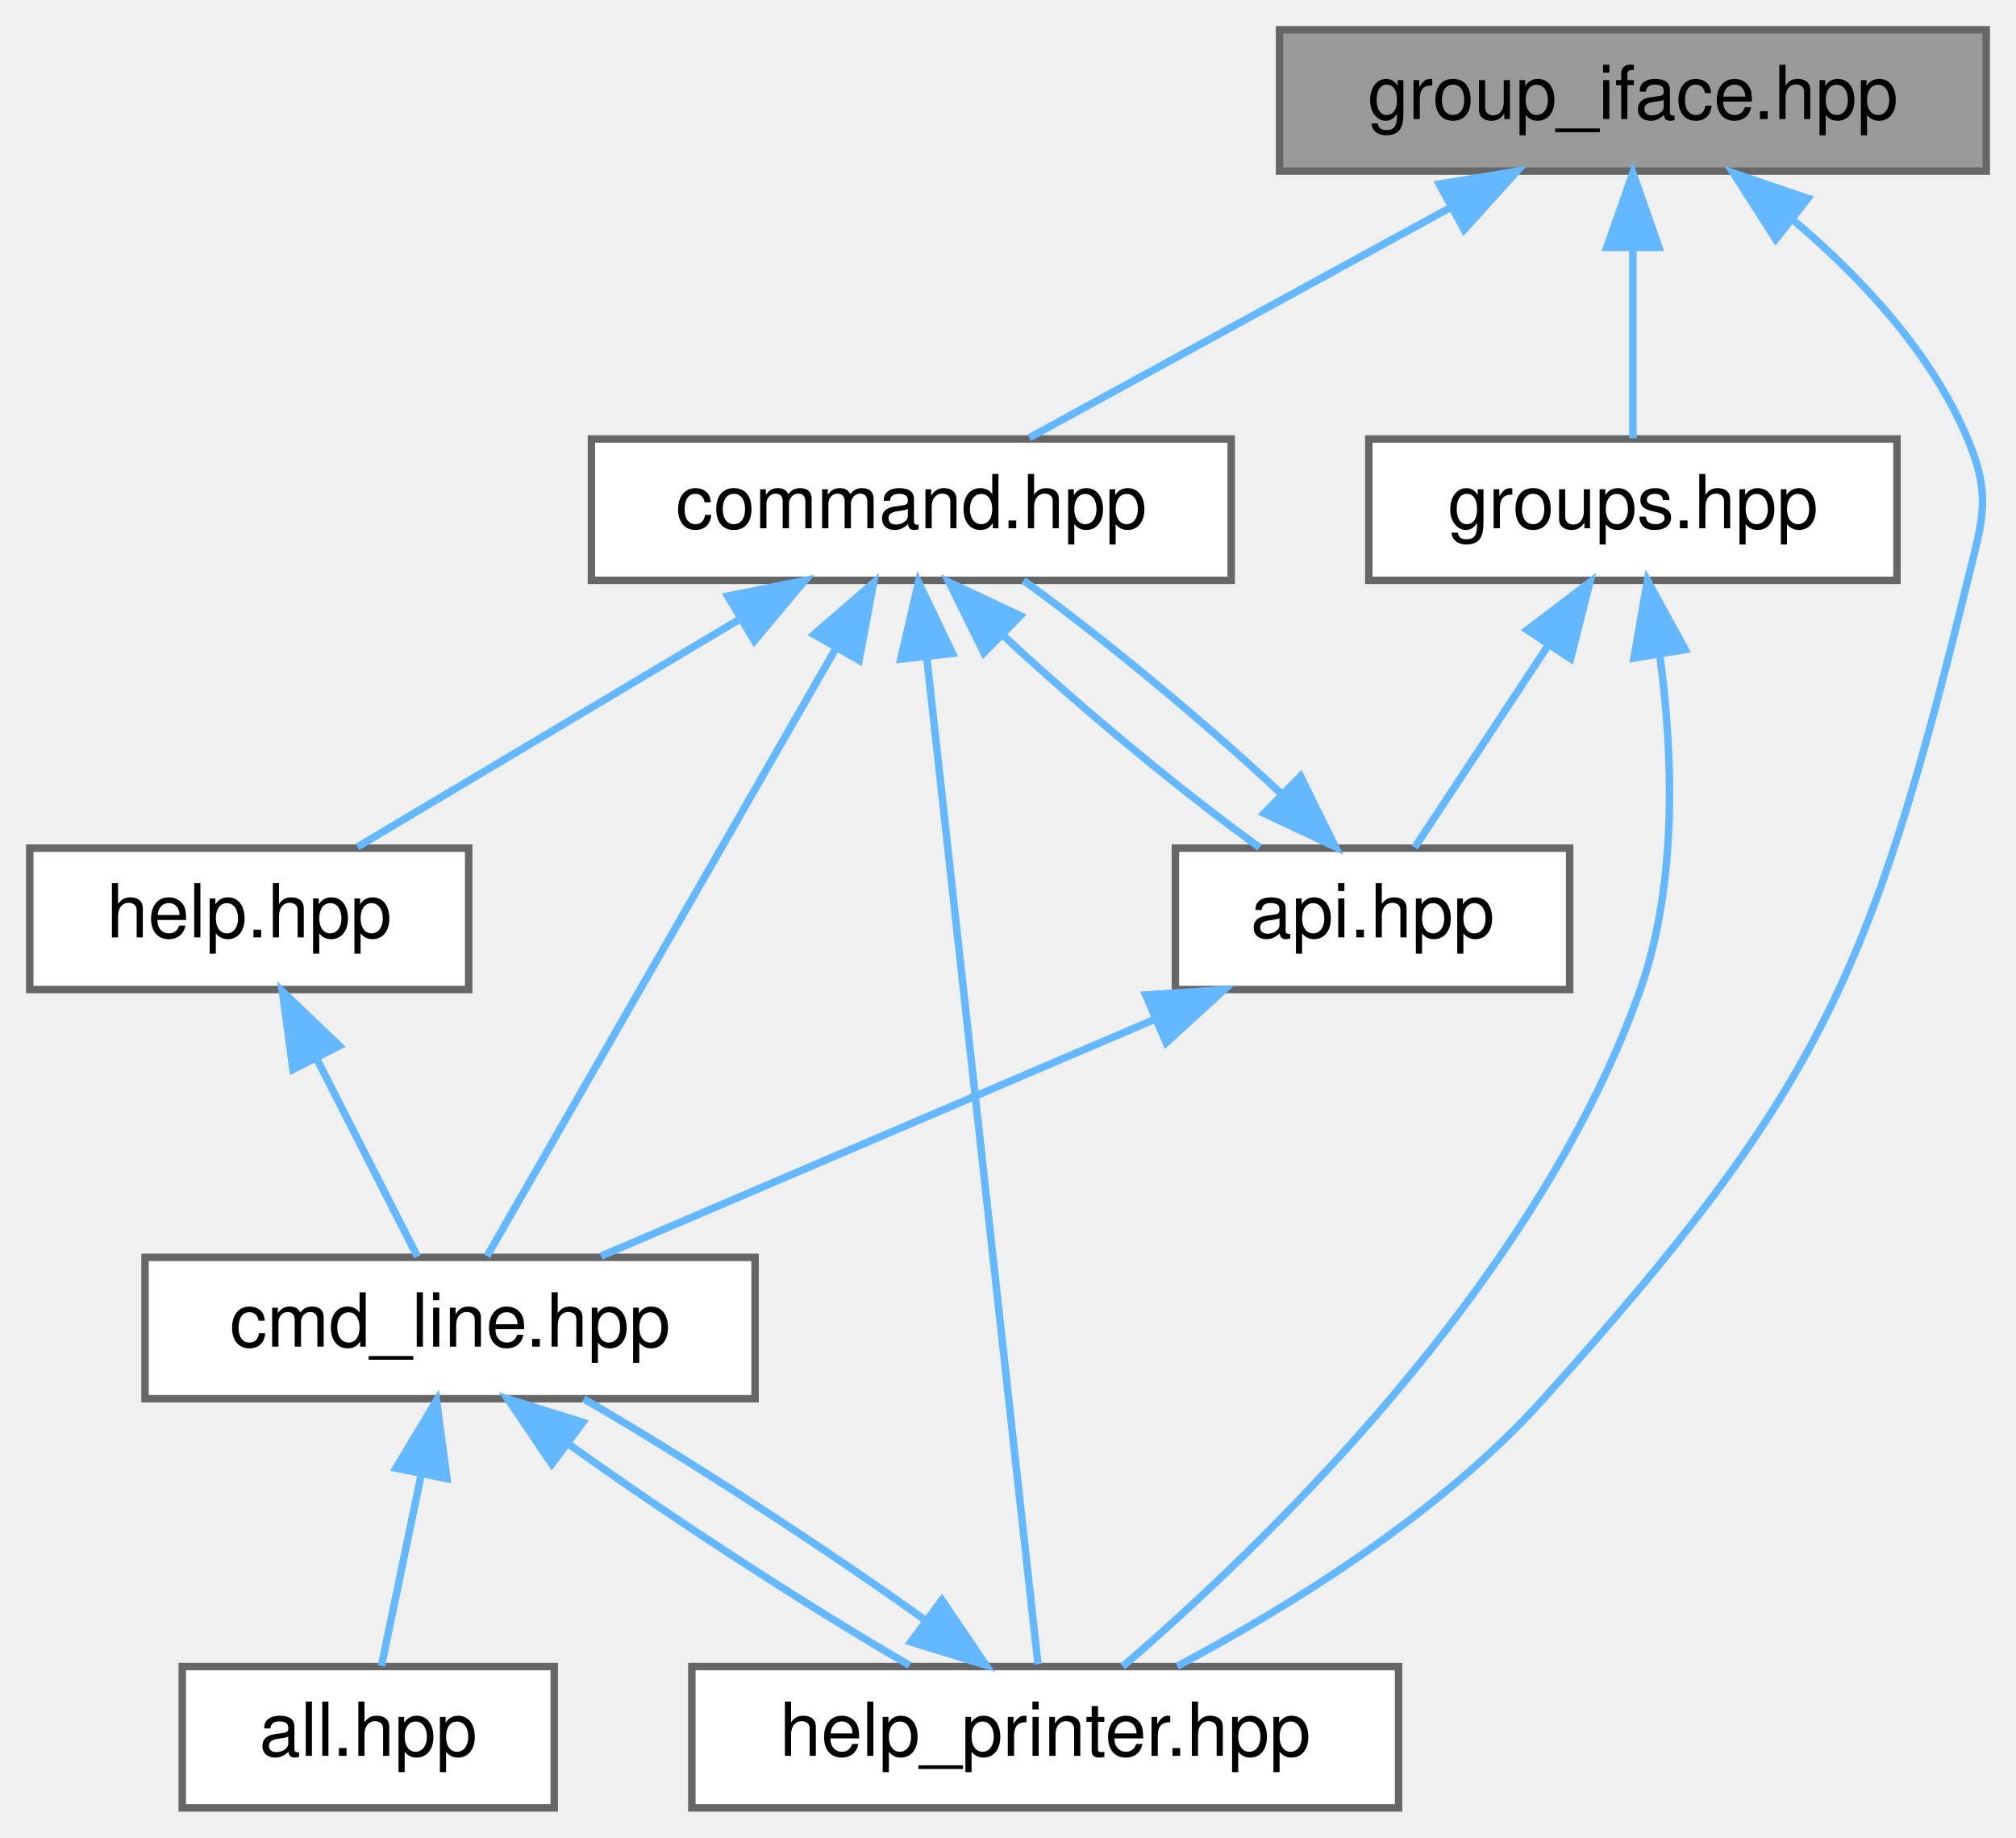
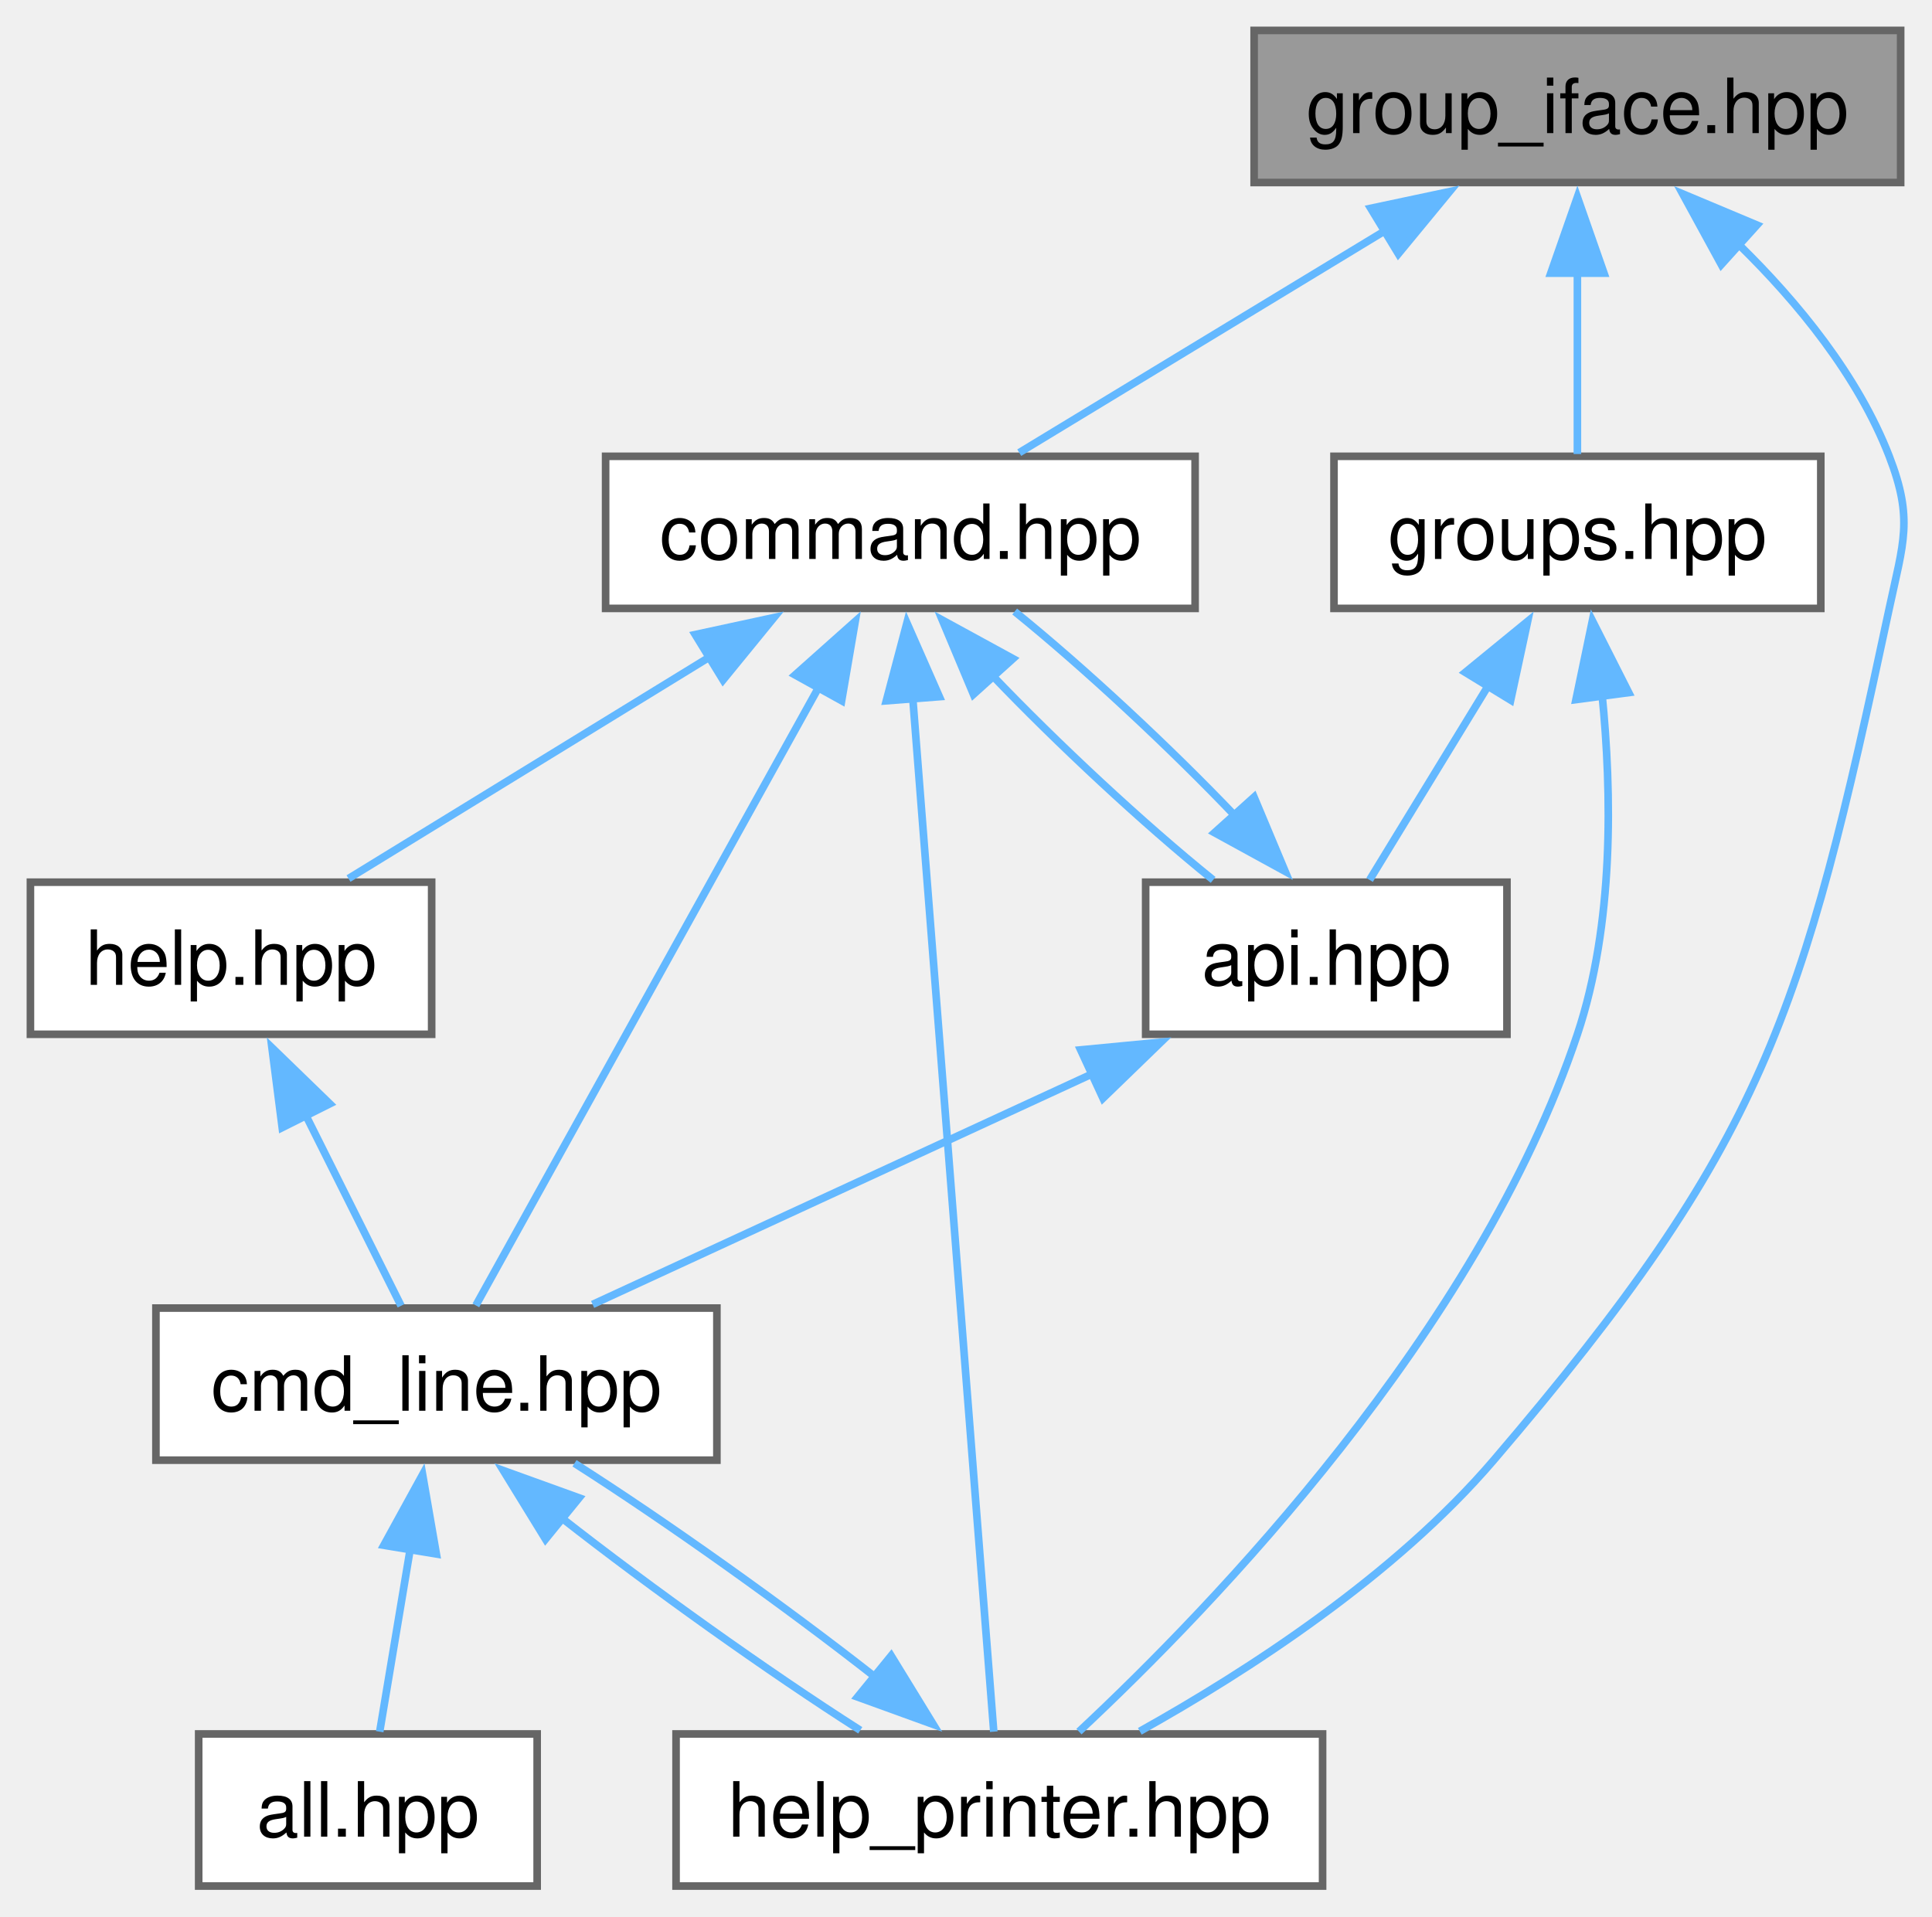
- <svg xmlns="http://www.w3.org/2000/svg" xmlns:xlink="http://www.w3.org/1999/xlink" width="271pt" height="247pt" viewBox="0.00 0.00 271.00 247.00">
-   <g id="graph0" class="graph" transform="scale(1 1) rotate(0) translate(4 243)">
+ <svg xmlns="http://www.w3.org/2000/svg" xmlns:xlink="http://www.w3.org/1999/xlink" width="254pt" height="252pt" viewBox="0.00 0.00 254.00 252.00">
+   <g id="graph0" class="graph" transform="scale(1 1) rotate(0) translate(4 248)">
    <g id="Node000001" class="node">
      <g id="a_Node000001">
        <a xlink:title=" ">
-           <polygon fill="#999999" stroke="#666666" points="263,-239 168,-239 168,-220 263,-220 263,-239" />
-           <text text-anchor="middle" x="215.5" y="-227" font-family="Helvetica,sans-Serif" font-size="10.00">group_iface.hpp</text>
+           <polygon fill="#999999" stroke="#666666" points="245.88,-244 160.88,-244 160.88,-224 245.88,-224 245.88,-244" />
+           <text xml:space="preserve" text-anchor="middle" x="203.38" y="-230.5" font-family="Helvetica,sans-Serif" font-size="10.00">group_iface.hpp</text>
        </a>
      </g>
    </g>
    <g id="Node000002" class="node">
      <g id="a_Node000002">
        <a xlink:href="command_8hpp.html" target="_top" xlink:title=" ">
-           <polygon fill="white" stroke="#666666" points="161.5,-184 75.5,-184 75.5,-165 161.5,-165 161.5,-184" />
-           <text text-anchor="middle" x="118.5" y="-172" font-family="Helvetica,sans-Serif" font-size="10.00">command.hpp</text>
+           <polygon fill="white" stroke="#666666" points="153.12,-188 75.62,-188 75.62,-168 153.12,-168 153.12,-188" />
+           <text xml:space="preserve" text-anchor="middle" x="114.38" y="-174.5" font-family="Helvetica,sans-Serif" font-size="10.00">command.hpp</text>
        </a>
      </g>
    </g>
    <g id="edge1_Node000001_Node000002" class="edge">
      <g id="a_edge1_Node000001_Node000002">
        <a xlink:title=" ">
-           <path fill="none" stroke="#63b8ff" d="M190.73,-214.97C173,-205.28 149.65,-192.52 134.37,-184.17" />
-           <polygon fill="#63b8ff" stroke="#63b8ff" points="189.46,-218.26 199.92,-219.98 192.82,-212.12 189.46,-218.26" />
+           <path fill="none" stroke="#63b8ff" d="M178.34,-217.81C162.82,-208.39 143.35,-196.58 130,-188.48" />
+           <polygon fill="#63b8ff" stroke="#63b8ff" points="176.21,-220.61 186.58,-222.81 179.84,-214.63 176.21,-220.61" />
        </a>
      </g>
    </g>
    <g id="Node000006" class="node">
      <g id="a_Node000006">
        <a xlink:href="help__printer_8hpp.html" target="_top" xlink:title=" ">
-           <polygon fill="white" stroke="#666666" points="184,-19 89,-19 89,0 184,0 184,-19" />
-           <text text-anchor="middle" x="136.5" y="-7" font-family="Helvetica,sans-Serif" font-size="10.00">help_printer.hpp</text>
+           <polygon fill="white" stroke="#666666" points="169.88,-20 84.88,-20 84.88,0 169.88,0 169.88,-20" />
+           <text xml:space="preserve" text-anchor="middle" x="127.38" y="-6.5" font-family="Helvetica,sans-Serif" font-size="10.00">help_printer.hpp</text>
        </a>
      </g>
    </g>
    <g id="edge15_Node000001_Node000006" class="edge">
      <g id="a_edge15_Node000001_Node000006">
        <a xlink:title=" ">
-           <path fill="none" stroke="#63b8ff" d="M237.02,-213.45C246.08,-205.8 255.64,-195.64 260.5,-184 263.75,-176.21 262.5,-173.2 260.5,-165 247.46,-111.5 240.27,-95.98 203.5,-55 189.51,-39.41 168.91,-26.81 154.25,-19.05" />
-           <polygon fill="#63b8ff" stroke="#63b8ff" points="234.7,-210.83 228.99,-219.75 239.02,-216.33 234.7,-210.83" />
+           <path fill="none" stroke="#63b8ff" d="M224.61,-215.84C232.38,-208.23 240.27,-198.6 244.38,-188 247.58,-179.71 246.23,-176.69 244.38,-168 232.94,-114.32 228.03,-97.72 192.38,-56 179.35,-40.77 160.04,-28.27 145.85,-20.35" />
+           <polygon fill="#63b8ff" stroke="#63b8ff" points="222.3,-213.21 217.22,-222.51 226.99,-218.41 222.3,-213.21" />
        </a>
      </g>
    </g>
    <g id="Node000008" class="node">
      <g id="a_Node000008">
        <a xlink:href="groups_8hpp.html" target="_top" xlink:title=" ">
-           <polygon fill="white" stroke="#666666" points="251,-184 180,-184 180,-165 251,-165 251,-184" />
-           <text text-anchor="middle" x="215.5" y="-172" font-family="Helvetica,sans-Serif" font-size="10.00">groups.hpp</text>
+           <polygon fill="white" stroke="#666666" points="235.38,-188 171.38,-188 171.38,-168 235.38,-168 235.38,-188" />
+           <text xml:space="preserve" text-anchor="middle" x="203.38" y="-174.5" font-family="Helvetica,sans-Serif" font-size="10.00">groups.hpp</text>
        </a>
      </g>
    </g>
    <g id="edge12_Node000001_Node000008" class="edge">
      <g id="a_edge12_Node000001_Node000008">
        <a xlink:title=" ">
-           <path fill="none" stroke="#63b8ff" d="M215.5,-209.66C215.5,-200.93 215.5,-190.99 215.5,-184.09" />
-           <polygon fill="#63b8ff" stroke="#63b8ff" points="212,-209.75 215.5,-219.75 219,-209.75 212,-209.75" />
+           <path fill="none" stroke="#63b8ff" d="M203.38,-212.13C203.38,-203.9 203.38,-194.85 203.38,-188.3" />
+           <polygon fill="#63b8ff" stroke="#63b8ff" points="199.88,-212.08 203.38,-222.08 206.88,-212.08 199.88,-212.08" />
        </a>
      </g>
    </g>
    <g id="Node000003" class="node">
      <g id="a_Node000003">
        <a xlink:href="api_8hpp.html" target="_top" xlink:title=" ">
-           <polygon fill="white" stroke="#666666" points="207,-129 154,-129 154,-110 207,-110 207,-129" />
-           <text text-anchor="middle" x="180.5" y="-117" font-family="Helvetica,sans-Serif" font-size="10.00">api.hpp</text>
+           <polygon fill="white" stroke="#666666" points="194.12,-132 146.62,-132 146.62,-112 194.12,-112 194.12,-132" />
+           <text xml:space="preserve" text-anchor="middle" x="170.38" y="-118.5" font-family="Helvetica,sans-Serif" font-size="10.00">api.hpp</text>
        </a>
      </g>
    </g>
    <g id="edge2_Node000002_Node000003" class="edge">
      <g id="a_edge2_Node000002_Node000003">
        <a xlink:title=" ">
-           <path fill="none" stroke="#63b8ff" d="M130.94,-157.52C140.94,-148.18 154.68,-136.75 165.32,-129.09" />
-           <polygon fill="#63b8ff" stroke="#63b8ff" points="128.26,-155.25 123.57,-164.75 133.16,-160.24 128.26,-155.25" />
+           <path fill="none" stroke="#63b8ff" d="M126.36,-159.29C134.96,-150.28 146.31,-139.7 155.49,-132.3" />
+           <polygon fill="#63b8ff" stroke="#63b8ff" points="123.98,-156.7 119.88,-166.47 129.18,-161.39 123.98,-156.7" />
        </a>
      </g>
    </g>
    <g id="Node000004" class="node">
      <g id="a_Node000004">
        <a xlink:href="cmd__line_8hpp.html" target="_top" xlink:title=" ">
-           <polygon fill="white" stroke="#666666" points="97.5,-74 15.5,-74 15.5,-55 97.5,-55 97.5,-74" />
-           <text text-anchor="middle" x="56.5" y="-62" font-family="Helvetica,sans-Serif" font-size="10.00">cmd_line.hpp</text>
+           <polygon fill="white" stroke="#666666" points="90.25,-76 16.5,-76 16.5,-56 90.25,-56 90.25,-76" />
+           <text xml:space="preserve" text-anchor="middle" x="53.38" y="-62.5" font-family="Helvetica,sans-Serif" font-size="10.00">cmd_line.hpp</text>
        </a>
      </g>
    </g>
    <g id="edge8_Node000002_Node000004" class="edge">
      <g id="a_edge8_Node000002_Node000004">
        <a xlink:title=" ">
-           <path fill="none" stroke="#63b8ff" d="M108.31,-155.76C94.84,-132.28 71.61,-91.81 61.47,-74.16" />
-           <polygon fill="#63b8ff" stroke="#63b8ff" points="105.41,-157.73 113.43,-164.66 111.48,-154.25 105.41,-157.73" />
+           <path fill="none" stroke="#63b8ff" d="M103.63,-157.62C90.41,-133.78 68.5,-94.28 58.56,-76.35" />
+           <polygon fill="#63b8ff" stroke="#63b8ff" points="100.53,-159.25 108.44,-166.3 106.65,-155.86 100.53,-159.25" />
        </a>
      </g>
    </g>
    <g id="edge11_Node000002_Node000006" class="edge">
      <g id="a_edge11_Node000002_Node000006">
        <a xlink:title=" ">
-           <path fill="none" stroke="#63b8ff" d="M120.61,-154.37C124.52,-119.03 132.71,-44.79 135.53,-19.31" />
-           <polygon fill="#63b8ff" stroke="#63b8ff" points="117.09,-154.41 119.47,-164.74 124.04,-155.18 117.09,-154.41" />
+           <path fill="none" stroke="#63b8ff" d="M115.98,-156.5C118.82,-120.27 124.61,-46.31 126.65,-20.3" />
+           <polygon fill="#63b8ff" stroke="#63b8ff" points="112.52,-155.85 115.23,-166.09 119.5,-156.39 112.52,-155.85" />
        </a>
      </g>
    </g>
    <g id="Node000007" class="node">
      <g id="a_Node000007">
        <a xlink:href="help_8hpp.html" target="_top" xlink:title=" ">
-           <polygon fill="white" stroke="#666666" points="59,-129 0,-129 0,-110 59,-110 59,-129" />
-           <text text-anchor="middle" x="29.5" y="-117" font-family="Helvetica,sans-Serif" font-size="10.00">help.hpp</text>
+           <polygon fill="white" stroke="#666666" points="52.75,-132 0,-132 0,-112 52.75,-112 52.75,-132" />
+           <text xml:space="preserve" text-anchor="middle" x="26.38" y="-118.5" font-family="Helvetica,sans-Serif" font-size="10.00">help.hpp</text>
        </a>
      </g>
    </g>
    <g id="edge9_Node000002_Node000007" class="edge">
      <g id="a_edge9_Node000002_Node000007">
        <a xlink:title=" ">
-           <path fill="none" stroke="#63b8ff" d="M95.32,-159.7C79.11,-150.04 57.95,-137.44 44.06,-129.17" />
-           <polygon fill="#63b8ff" stroke="#63b8ff" points="93.82,-162.88 104.2,-164.98 97.4,-156.86 93.82,-162.88" />
+           <path fill="none" stroke="#63b8ff" d="M89.62,-161.81C74.27,-152.39 55.03,-140.58 41.82,-132.48" />
+           <polygon fill="#63b8ff" stroke="#63b8ff" points="87.4,-164.56 97.76,-166.8 91.06,-158.59 87.4,-164.56" />
        </a>
      </g>
    </g>
    <g id="edge7_Node000003_Node000002" class="edge">
      <g id="a_edge7_Node000003_Node000002">
        <a xlink:title=" ">
-           <path fill="none" stroke="#63b8ff" d="M168.12,-136.42C158.08,-145.81 144.26,-157.3 133.58,-164.98" />
-           <polygon fill="#63b8ff" stroke="#63b8ff" points="170.82,-138.67 175.51,-129.17 165.92,-133.68 170.82,-138.67" />
+           <path fill="none" stroke="#63b8ff" d="M158.51,-140.58C149.94,-149.58 138.59,-160.16 129.4,-167.59" />
+           <polygon fill="#63b8ff" stroke="#63b8ff" points="160.87,-143.19 164.96,-133.42 155.67,-138.51 160.87,-143.19" />
        </a>
      </g>
    </g>
    <g id="edge3_Node000003_Node000004" class="edge">
      <g id="a_edge3_Node000003_Node000004">
        <a xlink:title=" ">
-           <path fill="none" stroke="#63b8ff" d="M151.32,-106.03C128.39,-96.23 97.05,-82.83 76.79,-74.17" />
-           <polygon fill="#63b8ff" stroke="#63b8ff" points="150.01,-109.27 160.58,-109.98 152.76,-102.84 150.01,-109.27" />
+           <path fill="none" stroke="#63b8ff" d="M139.78,-106.88C119.02,-97.3 92.14,-84.89 73.91,-76.48" />
+           <polygon fill="#63b8ff" stroke="#63b8ff" points="138.07,-109.95 148.62,-110.96 141.01,-103.59 138.07,-109.95" />
        </a>
      </g>
    </g>
    <g id="Node000005" class="node">
      <g id="a_Node000005">
        <a xlink:href="all_8hpp.html" target="_top" xlink:title=" ">
-           <polygon fill="white" stroke="#666666" points="70.5,-19 20.5,-19 20.5,0 70.5,0 70.5,-19" />
-           <text text-anchor="middle" x="45.5" y="-7" font-family="Helvetica,sans-Serif" font-size="10.00">all.hpp</text>
+           <polygon fill="white" stroke="#666666" points="66.62,-20 22.12,-20 22.12,0 66.62,0 66.62,-20" />
+           <text xml:space="preserve" text-anchor="middle" x="44.38" y="-6.5" font-family="Helvetica,sans-Serif" font-size="10.00">all.hpp</text>
        </a>
      </g>
    </g>
    <g id="edge4_Node000004_Node000005" class="edge">
      <g id="a_edge4_Node000004_Node000005">
        <a xlink:title=" ">
-           <path fill="none" stroke="#63b8ff" d="M52.65,-44.95C50.82,-36.15 48.73,-26.06 47.28,-19.09" />
-           <polygon fill="#63b8ff" stroke="#63b8ff" points="49.22,-45.67 54.68,-54.75 56.08,-44.25 49.22,-45.67" />
+           <path fill="none" stroke="#63b8ff" d="M49.95,-44.43C48.56,-36.11 47.03,-26.93 45.92,-20.3" />
+           <polygon fill="#63b8ff" stroke="#63b8ff" points="46.46,-44.81 51.56,-54.1 53.37,-43.66 46.46,-44.81" />
        </a>
      </g>
    </g>
    <g id="edge5_Node000004_Node000006" class="edge">
      <g id="a_edge5_Node000004_Node000006">
        <a xlink:title=" ">
-           <path fill="none" stroke="#63b8ff" d="M72.47,-48.88C85.76,-39.34 104.38,-27.21 118.26,-19.17" />
-           <polygon fill="#63b8ff" stroke="#63b8ff" points="70.18,-46.21 64.24,-54.98 74.35,-51.83 70.18,-46.21" />
+           <path fill="none" stroke="#63b8ff" d="M69.78,-48.45C81.48,-39.28 96.99,-28.2 109.1,-20.48" />
+           <polygon fill="#63b8ff" stroke="#63b8ff" points="67.72,-45.61 62.17,-54.64 72.14,-51.04 67.72,-45.61" />
        </a>
      </g>
    </g>
    <g id="edge6_Node000006_Node000004" class="edge">
      <g id="a_edge6_Node000006_Node000004">
        <a xlink:title=" ">
-           <path fill="none" stroke="#63b8ff" d="M120.28,-25.31C106.92,-34.88 88.29,-47 74.47,-54.98" />
-           <polygon fill="#63b8ff" stroke="#63b8ff" points="122.61,-27.94 128.56,-19.17 118.44,-22.31 122.61,-27.94" />
+           <path fill="none" stroke="#63b8ff" d="M111.08,-27.47C99.33,-36.69 83.69,-47.85 71.53,-55.59" />
+           <polygon fill="#63b8ff" stroke="#63b8ff" points="113.16,-30.28 118.7,-21.25 108.74,-24.86 113.16,-30.28" />
        </a>
      </g>
    </g>
    <g id="edge10_Node000007_Node000004" class="edge">
      <g id="a_edge10_Node000007_Node000004">
        <a xlink:title=" ">
-           <path fill="none" stroke="#63b8ff" d="M38.51,-100.82C43.09,-91.82 48.45,-81.29 52.12,-74.09" />
-           <polygon fill="#63b8ff" stroke="#63b8ff" points="35.38,-99.25 33.96,-109.75 41.62,-102.43 35.38,-99.25" />
+           <path fill="none" stroke="#63b8ff" d="M36.09,-101.58C40.39,-92.97 45.26,-83.24 48.73,-76.3" />
+           <polygon fill="#63b8ff" stroke="#63b8ff" points="33.1,-99.73 31.75,-110.24 39.36,-102.86 33.1,-99.73" />
        </a>
      </g>
    </g>
    <g id="edge13_Node000008_Node000003" class="edge">
      <g id="a_edge13_Node000008_Node000003">
        <a xlink:title=" ">
-           <path fill="none" stroke="#63b8ff" d="M204.2,-156.39C198.18,-147.27 191.03,-136.45 186.17,-129.09" />
-           <polygon fill="#63b8ff" stroke="#63b8ff" points="201.29,-158.33 209.72,-164.75 207.13,-154.47 201.29,-158.33" />
+           <path fill="none" stroke="#63b8ff" d="M191.68,-157.87C186.38,-149.19 180.35,-139.32 176.06,-132.3" />
+           <polygon fill="#63b8ff" stroke="#63b8ff" points="188.64,-159.59 196.84,-166.3 194.61,-155.94 188.64,-159.59" />
        </a>
      </g>
    </g>
    <g id="edge14_Node000008_Node000006" class="edge">
      <g id="a_edge14_Node000008_Node000006">
        <a xlink:title=" ">
-           <path fill="none" stroke="#63b8ff" d="M219.12,-154.95C220.86,-141.99 221.6,-124.48 216.5,-110 202.51,-70.28 165.22,-34.71 146.92,-19.01" />
-           <polygon fill="#63b8ff" stroke="#63b8ff" points="215.64,-154.55 217.46,-164.98 222.54,-155.69 215.64,-154.55" />
+           <path fill="none" stroke="#63b8ff" d="M206.61,-156.82C207.94,-143.71 208.2,-126.44 203.38,-112 190.3,-72.87 155.44,-36.74 137.85,-20.31" />
+           <polygon fill="#63b8ff" stroke="#63b8ff" points="203.19,-156.01 205.35,-166.38 210.13,-156.93 203.19,-156.01" />
        </a>
      </g>
    </g>
  </g>
</svg>
